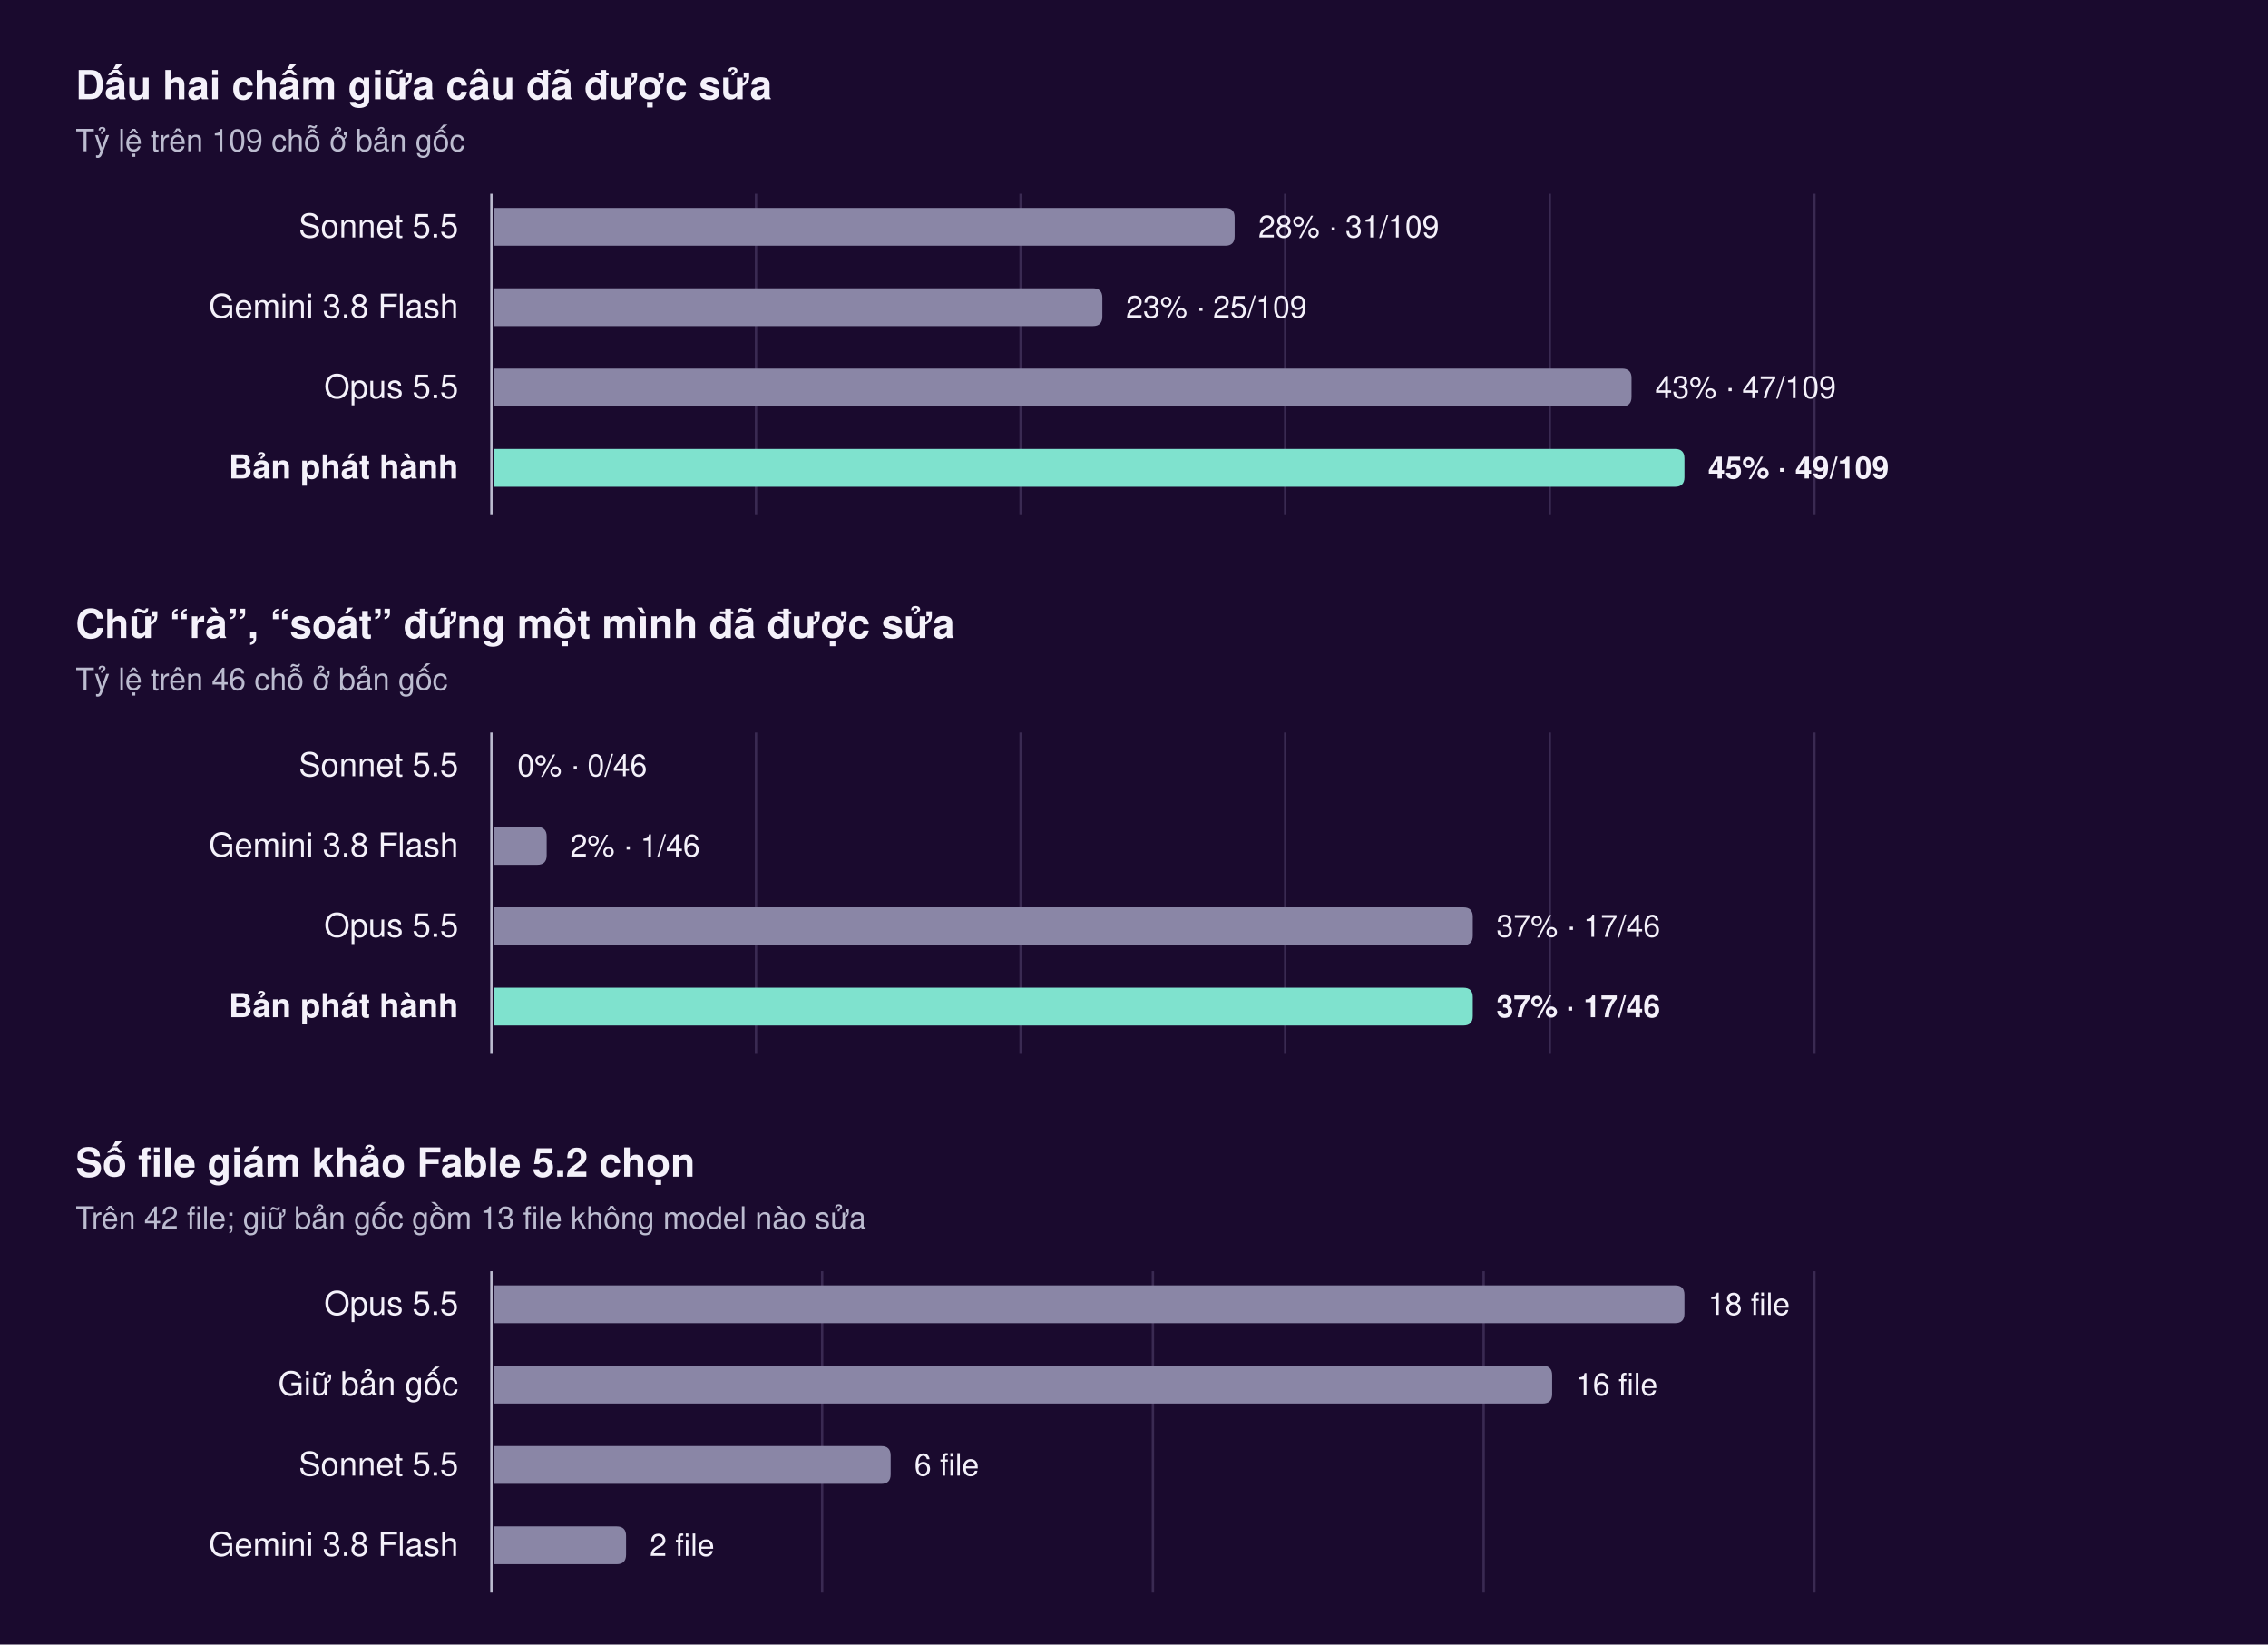
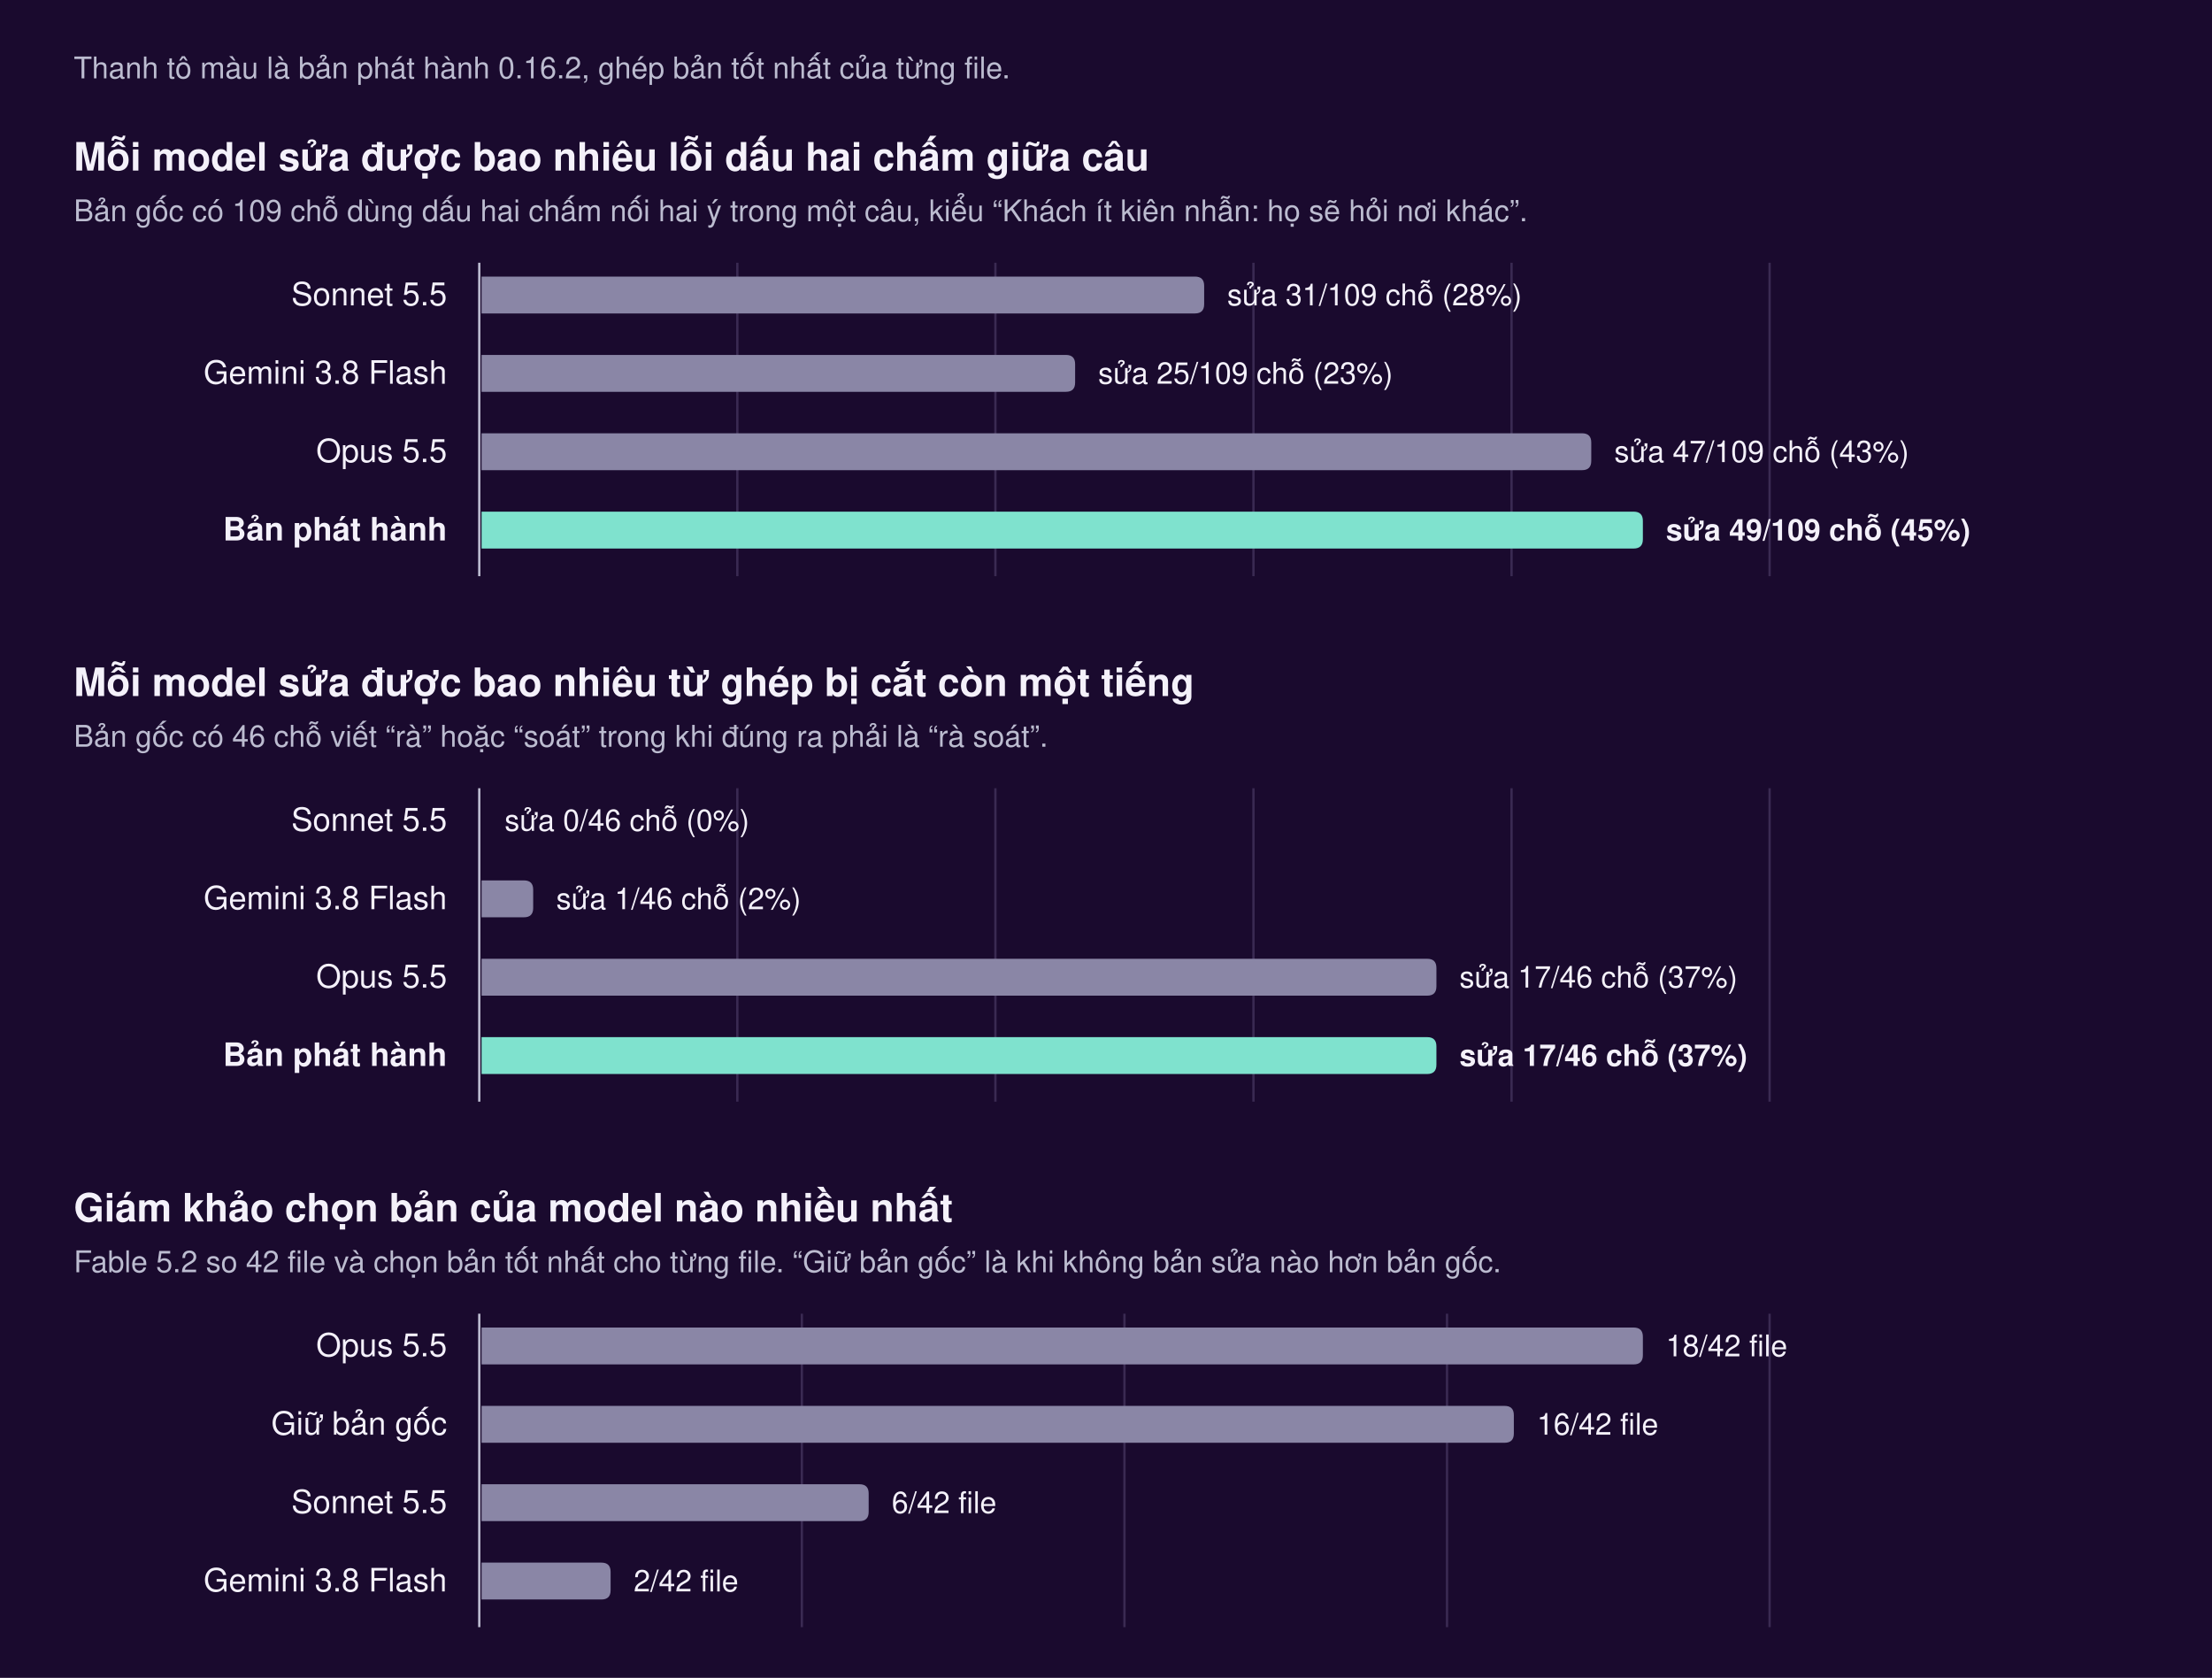
- <svg xmlns="http://www.w3.org/2000/svg" viewBox="0 0 960 696" width="960" height="696" role="img" aria-labelledby="self-edit-benchmark-dark-title self-edit-benchmark-dark-desc">
+ <svg xmlns="http://www.w3.org/2000/svg" viewBox="0 0 960 728" width="960" height="728" role="img" aria-labelledby="self-edit-benchmark-dark-title self-edit-benchmark-dark-desc">
  <rect width="100%" height="100%" fill="#1A0A2E" />
-   <text x="32" y="42" fill="#F4F1FA" font-size="17" font-weight="600" font-family="'Space Grotesk', -apple-system, 'Segoe UI', Helvetica, Arial, sans-serif">Dấu hai chấm giữa câu đã được sửa</text>
-   <text x="32" y="64" fill="#BCBCD0" font-size="13" font-family="'Space Grotesk', -apple-system, 'Segoe UI', Helvetica, Arial, sans-serif">Tỷ lệ trên 109 chỗ ở bản gốc</text>
-   <line x1="208" y1="82" x2="208" y2="218" stroke="#BCBCD0" stroke-width="1" />
-   <line x1="320.0" y1="82" x2="320.0" y2="218" stroke="#3A2A52" stroke-width="1" />
-   <line x1="432.0" y1="82" x2="432.0" y2="218" stroke="#3A2A52" stroke-width="1" />
-   <line x1="544.0" y1="82" x2="544.0" y2="218" stroke="#3A2A52" stroke-width="1" />
-   <line x1="656.0" y1="82" x2="656.0" y2="218" stroke="#3A2A52" stroke-width="1" />
-   <line x1="768.0" y1="82" x2="768.0" y2="218" stroke="#3A2A52" stroke-width="1" />
-   <text x="194" y="100.5" fill="#F4F1FA" font-size="14" font-weight="400" font-family="'Space Grotesk', -apple-system, 'Segoe UI', Helvetica, Arial, sans-serif" text-anchor="end">Sonnet 5.5</text>
-   <path d="M209 88H518.6Q522.6 88 522.6 92V100Q522.6 104 518.6 104H209Z" fill="#8A86A6" />
-   <text x="532.6" y="100.5" fill="#F4F1FA" font-size="13" font-weight="400" font-family="'Space Grotesk', -apple-system, 'Segoe UI', Helvetica, Arial, sans-serif">28% · 31/109</text>
-   <text x="194" y="134.5" fill="#F4F1FA" font-size="14" font-weight="400" font-family="'Space Grotesk', -apple-system, 'Segoe UI', Helvetica, Arial, sans-serif" text-anchor="end">Gemini 3.8 Flash</text>
-   <path d="M209 122H462.6Q466.6 122 466.6 126V134Q466.6 138 462.6 138H209Z" fill="#8A86A6" />
-   <text x="476.6" y="134.5" fill="#F4F1FA" font-size="13" font-weight="400" font-family="'Space Grotesk', -apple-system, 'Segoe UI', Helvetica, Arial, sans-serif">23% · 25/109</text>
-   <text x="194" y="168.5" fill="#F4F1FA" font-size="14" font-weight="400" font-family="'Space Grotesk', -apple-system, 'Segoe UI', Helvetica, Arial, sans-serif" text-anchor="end">Opus 5.5</text>
-   <path d="M209 156H686.6Q690.6 156 690.6 160V168Q690.6 172 686.6 172H209Z" fill="#8A86A6" />
-   <text x="700.6" y="168.5" fill="#F4F1FA" font-size="13" font-weight="400" font-family="'Space Grotesk', -apple-system, 'Segoe UI', Helvetica, Arial, sans-serif">43% · 47/109</text>
-   <text x="194" y="202.5" fill="#F4F1FA" font-size="14" font-weight="600" font-family="'Space Grotesk', -apple-system, 'Segoe UI', Helvetica, Arial, sans-serif" text-anchor="end">Bản phát hành</text>
-   <path d="M209 190H709.0Q713.0 190 713.0 194V202Q713.0 206 709.0 206H209Z" fill="#7FE2CE" />
-   <text x="723.0" y="202.5" fill="#F4F1FA" font-size="13" font-weight="600" font-family="'Space Grotesk', -apple-system, 'Segoe UI', Helvetica, Arial, sans-serif">45% · 49/109</text>
-   <text x="32" y="270" fill="#F4F1FA" font-size="17" font-weight="600" font-family="'Space Grotesk', -apple-system, 'Segoe UI', Helvetica, Arial, sans-serif">Chữ “rà”, “soát” đứng một mình đã được sửa</text>
-   <text x="32" y="292" fill="#BCBCD0" font-size="13" font-family="'Space Grotesk', -apple-system, 'Segoe UI', Helvetica, Arial, sans-serif">Tỷ lệ trên 46 chỗ ở bản gốc</text>
-   <line x1="208" y1="310" x2="208" y2="446" stroke="#BCBCD0" stroke-width="1" />
-   <line x1="320.0" y1="310" x2="320.0" y2="446" stroke="#3A2A52" stroke-width="1" />
-   <line x1="432.0" y1="310" x2="432.0" y2="446" stroke="#3A2A52" stroke-width="1" />
-   <line x1="544.0" y1="310" x2="544.0" y2="446" stroke="#3A2A52" stroke-width="1" />
-   <line x1="656.0" y1="310" x2="656.0" y2="446" stroke="#3A2A52" stroke-width="1" />
-   <line x1="768.0" y1="310" x2="768.0" y2="446" stroke="#3A2A52" stroke-width="1" />
-   <text x="194" y="328.5" fill="#F4F1FA" font-size="14" font-weight="400" font-family="'Space Grotesk', -apple-system, 'Segoe UI', Helvetica, Arial, sans-serif" text-anchor="end">Sonnet 5.5</text>
-   <text x="219.0" y="328.5" fill="#F4F1FA" font-size="13" font-weight="400" font-family="'Space Grotesk', -apple-system, 'Segoe UI', Helvetica, Arial, sans-serif">0% · 0/46</text>
-   <text x="194" y="362.5" fill="#F4F1FA" font-size="14" font-weight="400" font-family="'Space Grotesk', -apple-system, 'Segoe UI', Helvetica, Arial, sans-serif" text-anchor="end">Gemini 3.8 Flash</text>
-   <path d="M209 350H227.4Q231.4 350 231.4 354V362Q231.4 366 227.4 366H209Z" fill="#8A86A6" />
-   <text x="241.4" y="362.5" fill="#F4F1FA" font-size="13" font-weight="400" font-family="'Space Grotesk', -apple-system, 'Segoe UI', Helvetica, Arial, sans-serif">2% · 1/46</text>
-   <text x="194" y="396.5" fill="#F4F1FA" font-size="14" font-weight="400" font-family="'Space Grotesk', -apple-system, 'Segoe UI', Helvetica, Arial, sans-serif" text-anchor="end">Opus 5.5</text>
-   <path d="M209 384H619.4Q623.4 384 623.4 388V396Q623.4 400 619.4 400H209Z" fill="#8A86A6" />
-   <text x="633.4" y="396.5" fill="#F4F1FA" font-size="13" font-weight="400" font-family="'Space Grotesk', -apple-system, 'Segoe UI', Helvetica, Arial, sans-serif">37% · 17/46</text>
-   <text x="194" y="430.5" fill="#F4F1FA" font-size="14" font-weight="600" font-family="'Space Grotesk', -apple-system, 'Segoe UI', Helvetica, Arial, sans-serif" text-anchor="end">Bản phát hành</text>
-   <path d="M209 418H619.4Q623.4 418 623.4 422V430Q623.4 434 619.4 434H209Z" fill="#7FE2CE" />
-   <text x="633.4" y="430.5" fill="#F4F1FA" font-size="13" font-weight="600" font-family="'Space Grotesk', -apple-system, 'Segoe UI', Helvetica, Arial, sans-serif">37% · 17/46</text>
-   <text x="32" y="498" fill="#F4F1FA" font-size="17" font-weight="600" font-family="'Space Grotesk', -apple-system, 'Segoe UI', Helvetica, Arial, sans-serif">Số file giám khảo Fable 5.2 chọn</text>
-   <text x="32" y="520" fill="#BCBCD0" font-size="13" font-family="'Space Grotesk', -apple-system, 'Segoe UI', Helvetica, Arial, sans-serif">Trên 42 file; giữ bản gốc gồm 13 file không model nào sửa</text>
-   <line x1="208" y1="538" x2="208" y2="674" stroke="#BCBCD0" stroke-width="1" />
-   <line x1="348.0" y1="538" x2="348.0" y2="674" stroke="#3A2A52" stroke-width="1" />
-   <line x1="488.0" y1="538" x2="488.0" y2="674" stroke="#3A2A52" stroke-width="1" />
-   <line x1="628.0" y1="538" x2="628.0" y2="674" stroke="#3A2A52" stroke-width="1" />
-   <line x1="768.0" y1="538" x2="768.0" y2="674" stroke="#3A2A52" stroke-width="1" />
-   <text x="194" y="556.5" fill="#F4F1FA" font-size="14" font-weight="400" font-family="'Space Grotesk', -apple-system, 'Segoe UI', Helvetica, Arial, sans-serif" text-anchor="end">Opus 5.5</text>
-   <path d="M209 544H709.0Q713.0 544 713.0 548V556Q713.0 560 709.0 560H209Z" fill="#8A86A6" />
-   <text x="723.0" y="556.5" fill="#F4F1FA" font-size="13" font-weight="400" font-family="'Space Grotesk', -apple-system, 'Segoe UI', Helvetica, Arial, sans-serif">18 file</text>
-   <text x="194" y="590.5" fill="#F4F1FA" font-size="14" font-weight="400" font-family="'Space Grotesk', -apple-system, 'Segoe UI', Helvetica, Arial, sans-serif" text-anchor="end">Giữ bản gốc</text>
-   <path d="M209 578H653.0Q657.0 578 657.0 582V590Q657.0 594 653.0 594H209Z" fill="#8A86A6" />
-   <text x="667.0" y="590.5" fill="#F4F1FA" font-size="13" font-weight="400" font-family="'Space Grotesk', -apple-system, 'Segoe UI', Helvetica, Arial, sans-serif">16 file</text>
-   <text x="194" y="624.5" fill="#F4F1FA" font-size="14" font-weight="400" font-family="'Space Grotesk', -apple-system, 'Segoe UI', Helvetica, Arial, sans-serif" text-anchor="end">Sonnet 5.5</text>
-   <path d="M209 612H373.0Q377.0 612 377.0 616V624Q377.0 628 373.0 628H209Z" fill="#8A86A6" />
-   <text x="387.0" y="624.5" fill="#F4F1FA" font-size="13" font-weight="400" font-family="'Space Grotesk', -apple-system, 'Segoe UI', Helvetica, Arial, sans-serif">6 file</text>
-   <text x="194" y="658.5" fill="#F4F1FA" font-size="14" font-weight="400" font-family="'Space Grotesk', -apple-system, 'Segoe UI', Helvetica, Arial, sans-serif" text-anchor="end">Gemini 3.8 Flash</text>
-   <path d="M209 646H261.0Q265.0 646 265.0 650V658Q265.0 662 261.0 662H209Z" fill="#8A86A6" />
-   <text x="275.0" y="658.5" fill="#F4F1FA" font-size="13" font-weight="400" font-family="'Space Grotesk', -apple-system, 'Segoe UI', Helvetica, Arial, sans-serif">2 file</text>
+   <text x="32" y="34" fill="#BCBCD0" font-size="13" font-family="'Space Grotesk', -apple-system, 'Segoe UI', Helvetica, Arial, sans-serif">Thanh tô màu là bản phát hành 0.16.2, ghép bản tốt nhất của từng file.</text>
+   <text x="32" y="74" fill="#F4F1FA" font-size="17" font-weight="600" font-family="'Space Grotesk', -apple-system, 'Segoe UI', Helvetica, Arial, sans-serif">Mỗi model sửa được bao nhiêu lỗi dấu hai chấm giữa câu</text>
+   <text x="32" y="96" fill="#BCBCD0" font-size="13" font-family="'Space Grotesk', -apple-system, 'Segoe UI', Helvetica, Arial, sans-serif">Bản gốc có 109 chỗ dùng dấu hai chấm nối hai ý trong một câu, kiểu “Khách ít kiên nhẫn: họ sẽ hỏi nơi khác”.</text>
+   <line x1="208" y1="114" x2="208" y2="250" stroke="#BCBCD0" stroke-width="1" />
+   <line x1="320.0" y1="114" x2="320.0" y2="250" stroke="#3A2A52" stroke-width="1" />
+   <line x1="432.0" y1="114" x2="432.0" y2="250" stroke="#3A2A52" stroke-width="1" />
+   <line x1="544.0" y1="114" x2="544.0" y2="250" stroke="#3A2A52" stroke-width="1" />
+   <line x1="656.0" y1="114" x2="656.0" y2="250" stroke="#3A2A52" stroke-width="1" />
+   <line x1="768.0" y1="114" x2="768.0" y2="250" stroke="#3A2A52" stroke-width="1" />
+   <text x="194" y="132.5" fill="#F4F1FA" font-size="14" font-weight="400" font-family="'Space Grotesk', -apple-system, 'Segoe UI', Helvetica, Arial, sans-serif" text-anchor="end">Sonnet 5.5</text>
+   <path d="M209 120H518.6Q522.6 120 522.6 124V132Q522.6 136 518.6 136H209Z" fill="#8A86A6" />
+   <text x="532.6" y="132.5" fill="#F4F1FA" font-size="13" font-weight="400" font-family="'Space Grotesk', -apple-system, 'Segoe UI', Helvetica, Arial, sans-serif">sửa 31/109 chỗ (28%)</text>
+   <text x="194" y="166.5" fill="#F4F1FA" font-size="14" font-weight="400" font-family="'Space Grotesk', -apple-system, 'Segoe UI', Helvetica, Arial, sans-serif" text-anchor="end">Gemini 3.8 Flash</text>
+   <path d="M209 154H462.6Q466.6 154 466.6 158V166Q466.6 170 462.6 170H209Z" fill="#8A86A6" />
+   <text x="476.6" y="166.5" fill="#F4F1FA" font-size="13" font-weight="400" font-family="'Space Grotesk', -apple-system, 'Segoe UI', Helvetica, Arial, sans-serif">sửa 25/109 chỗ (23%)</text>
+   <text x="194" y="200.5" fill="#F4F1FA" font-size="14" font-weight="400" font-family="'Space Grotesk', -apple-system, 'Segoe UI', Helvetica, Arial, sans-serif" text-anchor="end">Opus 5.5</text>
+   <path d="M209 188H686.6Q690.6 188 690.6 192V200Q690.6 204 686.6 204H209Z" fill="#8A86A6" />
+   <text x="700.6" y="200.5" fill="#F4F1FA" font-size="13" font-weight="400" font-family="'Space Grotesk', -apple-system, 'Segoe UI', Helvetica, Arial, sans-serif">sửa 47/109 chỗ (43%)</text>
+   <text x="194" y="234.5" fill="#F4F1FA" font-size="14" font-weight="600" font-family="'Space Grotesk', -apple-system, 'Segoe UI', Helvetica, Arial, sans-serif" text-anchor="end">Bản phát hành</text>
+   <path d="M209 222H709.0Q713.0 222 713.0 226V234Q713.0 238 709.0 238H209Z" fill="#7FE2CE" />
+   <text x="723.0" y="234.5" fill="#F4F1FA" font-size="13" font-weight="600" font-family="'Space Grotesk', -apple-system, 'Segoe UI', Helvetica, Arial, sans-serif">sửa 49/109 chỗ (45%)</text>
+   <text x="32" y="302" fill="#F4F1FA" font-size="17" font-weight="600" font-family="'Space Grotesk', -apple-system, 'Segoe UI', Helvetica, Arial, sans-serif">Mỗi model sửa được bao nhiêu từ ghép bị cắt còn một tiếng</text>
+   <text x="32" y="324" fill="#BCBCD0" font-size="13" font-family="'Space Grotesk', -apple-system, 'Segoe UI', Helvetica, Arial, sans-serif">Bản gốc có 46 chỗ viết “rà” hoặc “soát” trong khi đúng ra phải là “rà soát”.</text>
+   <line x1="208" y1="342" x2="208" y2="478" stroke="#BCBCD0" stroke-width="1" />
+   <line x1="320.0" y1="342" x2="320.0" y2="478" stroke="#3A2A52" stroke-width="1" />
+   <line x1="432.0" y1="342" x2="432.0" y2="478" stroke="#3A2A52" stroke-width="1" />
+   <line x1="544.0" y1="342" x2="544.0" y2="478" stroke="#3A2A52" stroke-width="1" />
+   <line x1="656.0" y1="342" x2="656.0" y2="478" stroke="#3A2A52" stroke-width="1" />
+   <line x1="768.0" y1="342" x2="768.0" y2="478" stroke="#3A2A52" stroke-width="1" />
+   <text x="194" y="360.5" fill="#F4F1FA" font-size="14" font-weight="400" font-family="'Space Grotesk', -apple-system, 'Segoe UI', Helvetica, Arial, sans-serif" text-anchor="end">Sonnet 5.5</text>
+   <text x="219.0" y="360.5" fill="#F4F1FA" font-size="13" font-weight="400" font-family="'Space Grotesk', -apple-system, 'Segoe UI', Helvetica, Arial, sans-serif">sửa 0/46 chỗ (0%)</text>
+   <text x="194" y="394.5" fill="#F4F1FA" font-size="14" font-weight="400" font-family="'Space Grotesk', -apple-system, 'Segoe UI', Helvetica, Arial, sans-serif" text-anchor="end">Gemini 3.8 Flash</text>
+   <path d="M209 382H227.4Q231.4 382 231.4 386V394Q231.4 398 227.4 398H209Z" fill="#8A86A6" />
+   <text x="241.4" y="394.5" fill="#F4F1FA" font-size="13" font-weight="400" font-family="'Space Grotesk', -apple-system, 'Segoe UI', Helvetica, Arial, sans-serif">sửa 1/46 chỗ (2%)</text>
+   <text x="194" y="428.5" fill="#F4F1FA" font-size="14" font-weight="400" font-family="'Space Grotesk', -apple-system, 'Segoe UI', Helvetica, Arial, sans-serif" text-anchor="end">Opus 5.5</text>
+   <path d="M209 416H619.4Q623.4 416 623.4 420V428Q623.4 432 619.4 432H209Z" fill="#8A86A6" />
+   <text x="633.4" y="428.5" fill="#F4F1FA" font-size="13" font-weight="400" font-family="'Space Grotesk', -apple-system, 'Segoe UI', Helvetica, Arial, sans-serif">sửa 17/46 chỗ (37%)</text>
+   <text x="194" y="462.5" fill="#F4F1FA" font-size="14" font-weight="600" font-family="'Space Grotesk', -apple-system, 'Segoe UI', Helvetica, Arial, sans-serif" text-anchor="end">Bản phát hành</text>
+   <path d="M209 450H619.4Q623.4 450 623.4 454V462Q623.4 466 619.4 466H209Z" fill="#7FE2CE" />
+   <text x="633.4" y="462.5" fill="#F4F1FA" font-size="13" font-weight="600" font-family="'Space Grotesk', -apple-system, 'Segoe UI', Helvetica, Arial, sans-serif">sửa 17/46 chỗ (37%)</text>
+   <text x="32" y="530" fill="#F4F1FA" font-size="17" font-weight="600" font-family="'Space Grotesk', -apple-system, 'Segoe UI', Helvetica, Arial, sans-serif">Giám khảo chọn bản của model nào nhiều nhất</text>
+   <text x="32" y="552" fill="#BCBCD0" font-size="13" font-family="'Space Grotesk', -apple-system, 'Segoe UI', Helvetica, Arial, sans-serif">Fable 5.2 so 42 file và chọn bản tốt nhất cho từng file. “Giữ bản gốc” là khi không bản sửa nào hơn bản gốc.</text>
+   <line x1="208" y1="570" x2="208" y2="706" stroke="#BCBCD0" stroke-width="1" />
+   <line x1="348.0" y1="570" x2="348.0" y2="706" stroke="#3A2A52" stroke-width="1" />
+   <line x1="488.0" y1="570" x2="488.0" y2="706" stroke="#3A2A52" stroke-width="1" />
+   <line x1="628.0" y1="570" x2="628.0" y2="706" stroke="#3A2A52" stroke-width="1" />
+   <line x1="768.0" y1="570" x2="768.0" y2="706" stroke="#3A2A52" stroke-width="1" />
+   <text x="194" y="588.5" fill="#F4F1FA" font-size="14" font-weight="400" font-family="'Space Grotesk', -apple-system, 'Segoe UI', Helvetica, Arial, sans-serif" text-anchor="end">Opus 5.5</text>
+   <path d="M209 576H709.0Q713.0 576 713.0 580V588Q713.0 592 709.0 592H209Z" fill="#8A86A6" />
+   <text x="723.0" y="588.5" fill="#F4F1FA" font-size="13" font-weight="400" font-family="'Space Grotesk', -apple-system, 'Segoe UI', Helvetica, Arial, sans-serif">18/42 file</text>
+   <text x="194" y="622.5" fill="#F4F1FA" font-size="14" font-weight="400" font-family="'Space Grotesk', -apple-system, 'Segoe UI', Helvetica, Arial, sans-serif" text-anchor="end">Giữ bản gốc</text>
+   <path d="M209 610H653.0Q657.0 610 657.0 614V622Q657.0 626 653.0 626H209Z" fill="#8A86A6" />
+   <text x="667.0" y="622.5" fill="#F4F1FA" font-size="13" font-weight="400" font-family="'Space Grotesk', -apple-system, 'Segoe UI', Helvetica, Arial, sans-serif">16/42 file</text>
+   <text x="194" y="656.5" fill="#F4F1FA" font-size="14" font-weight="400" font-family="'Space Grotesk', -apple-system, 'Segoe UI', Helvetica, Arial, sans-serif" text-anchor="end">Sonnet 5.5</text>
+   <path d="M209 644H373.0Q377.0 644 377.0 648V656Q377.0 660 373.0 660H209Z" fill="#8A86A6" />
+   <text x="387.0" y="656.5" fill="#F4F1FA" font-size="13" font-weight="400" font-family="'Space Grotesk', -apple-system, 'Segoe UI', Helvetica, Arial, sans-serif">6/42 file</text>
+   <text x="194" y="690.5" fill="#F4F1FA" font-size="14" font-weight="400" font-family="'Space Grotesk', -apple-system, 'Segoe UI', Helvetica, Arial, sans-serif" text-anchor="end">Gemini 3.8 Flash</text>
+   <path d="M209 678H261.0Q265.0 678 265.0 682V690Q265.0 694 261.0 694H209Z" fill="#8A86A6" />
+   <text x="275.0" y="690.5" fill="#F4F1FA" font-size="13" font-weight="400" font-family="'Space Grotesk', -apple-system, 'Segoe UI', Helvetica, Arial, sans-serif">2/42 file</text>
</svg>
